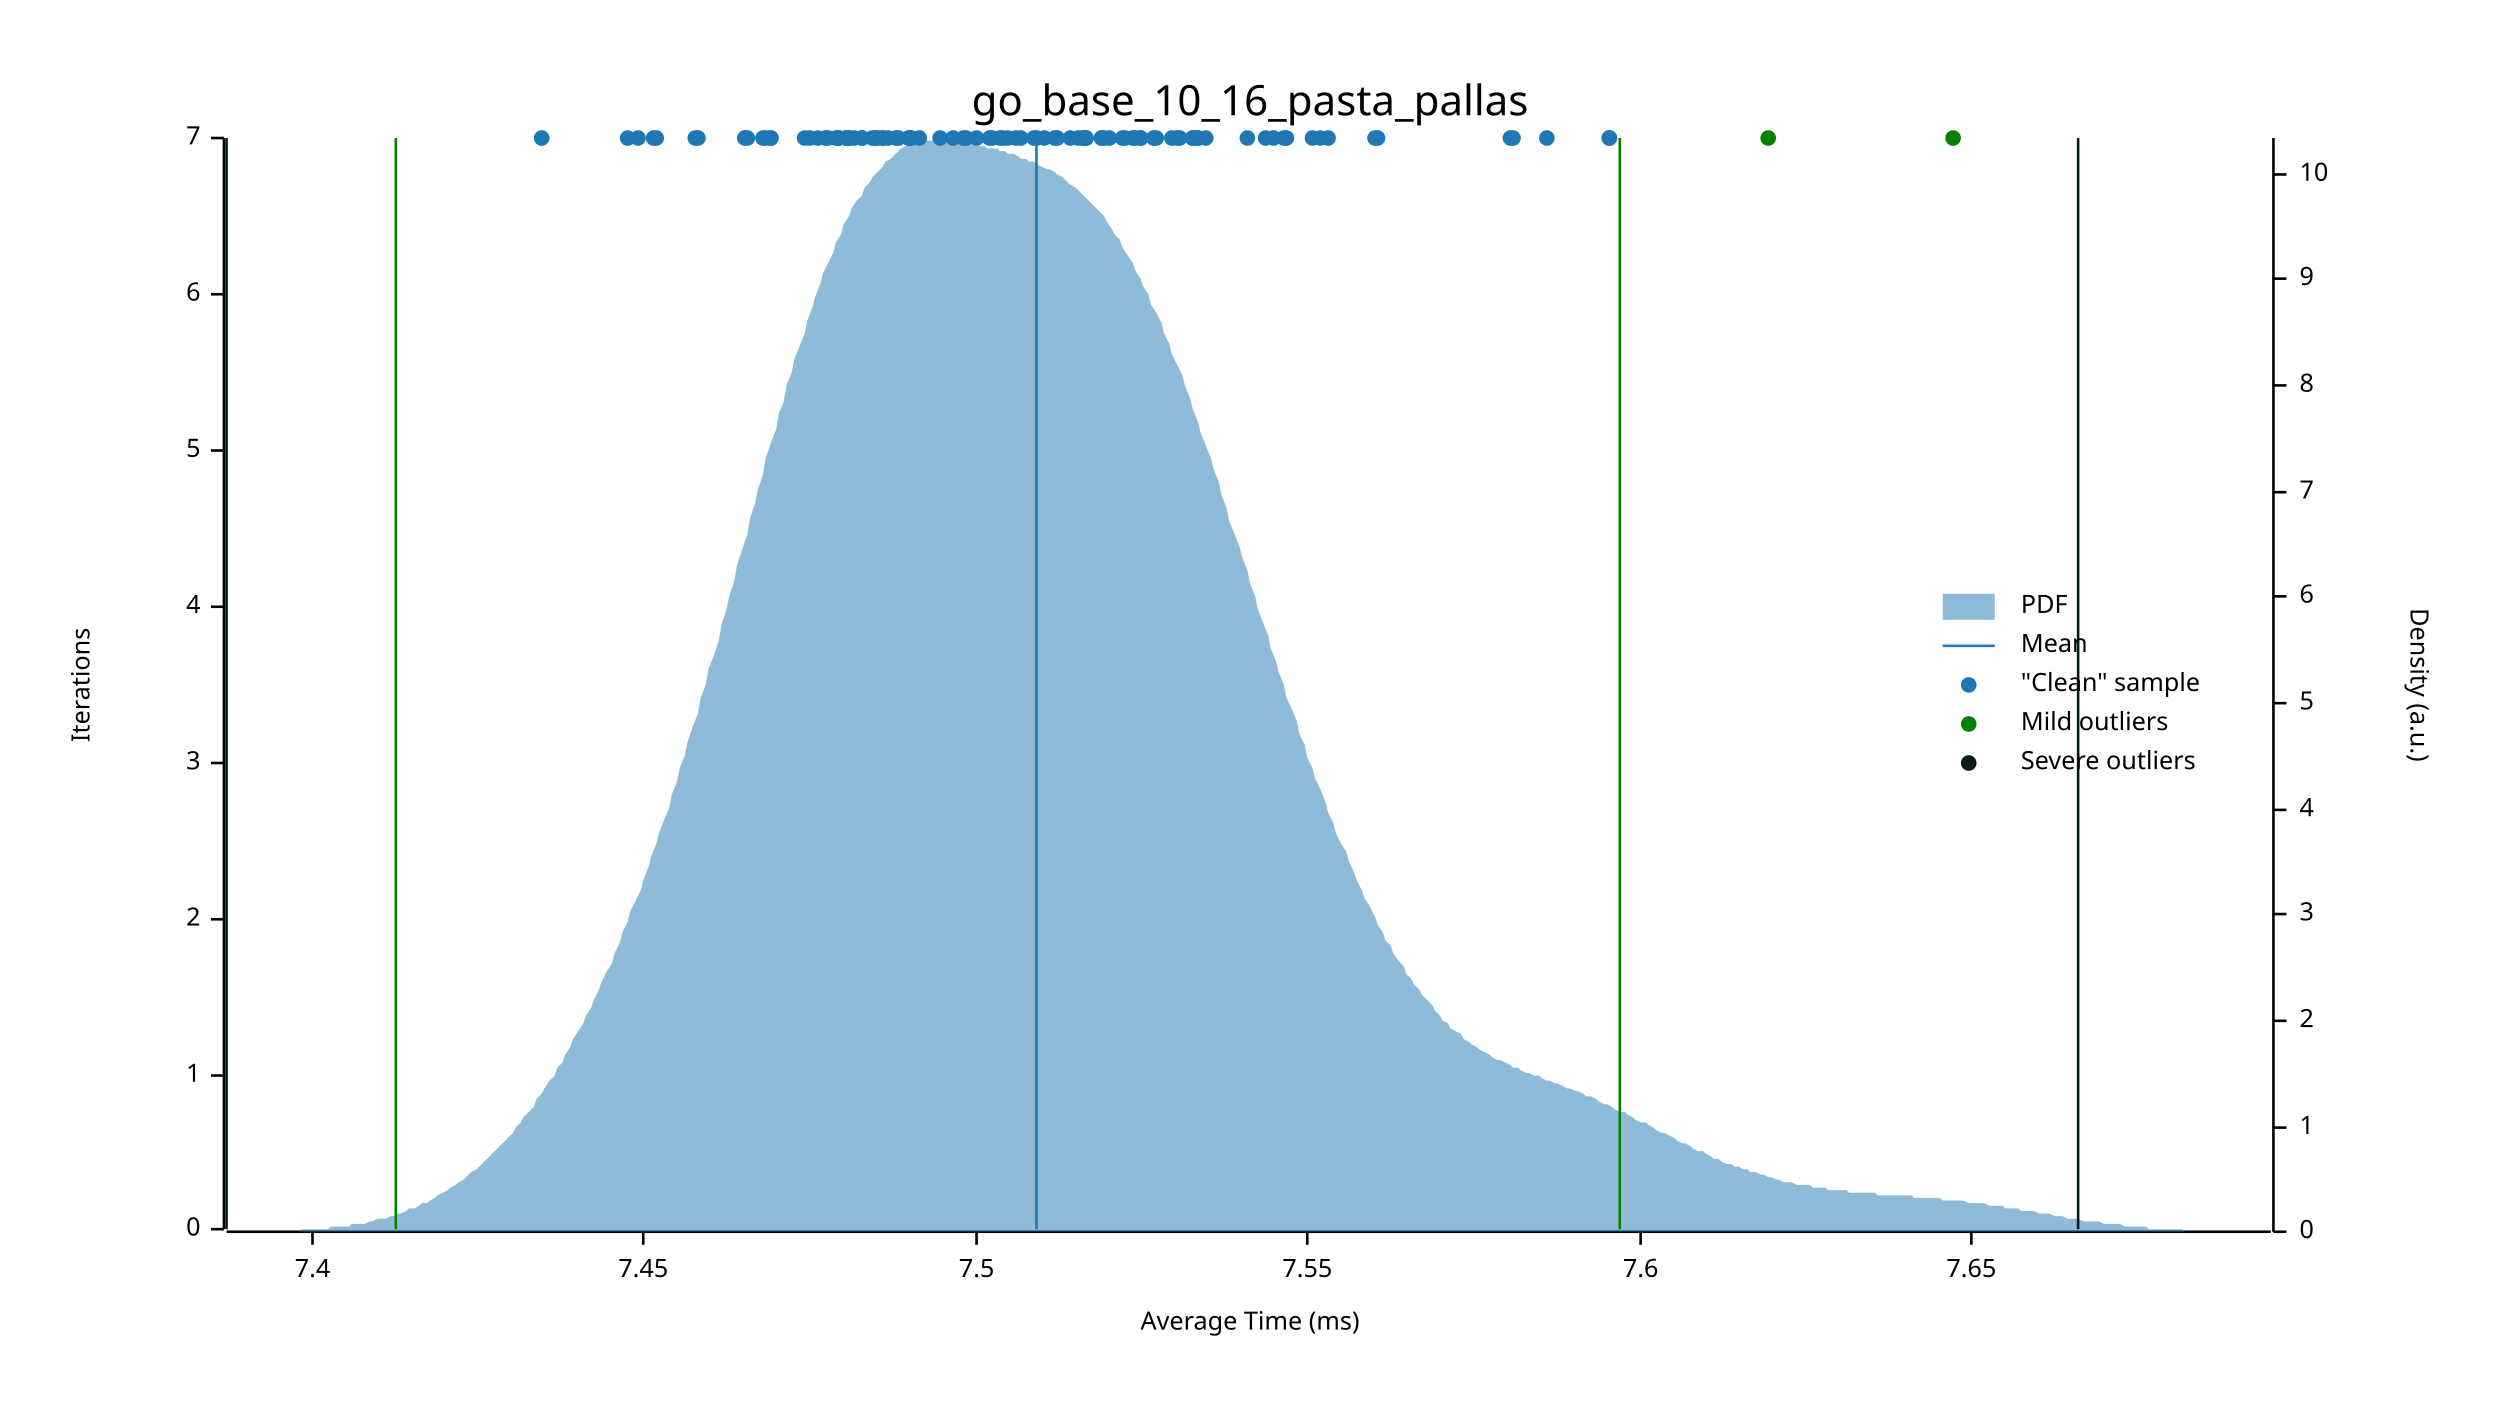
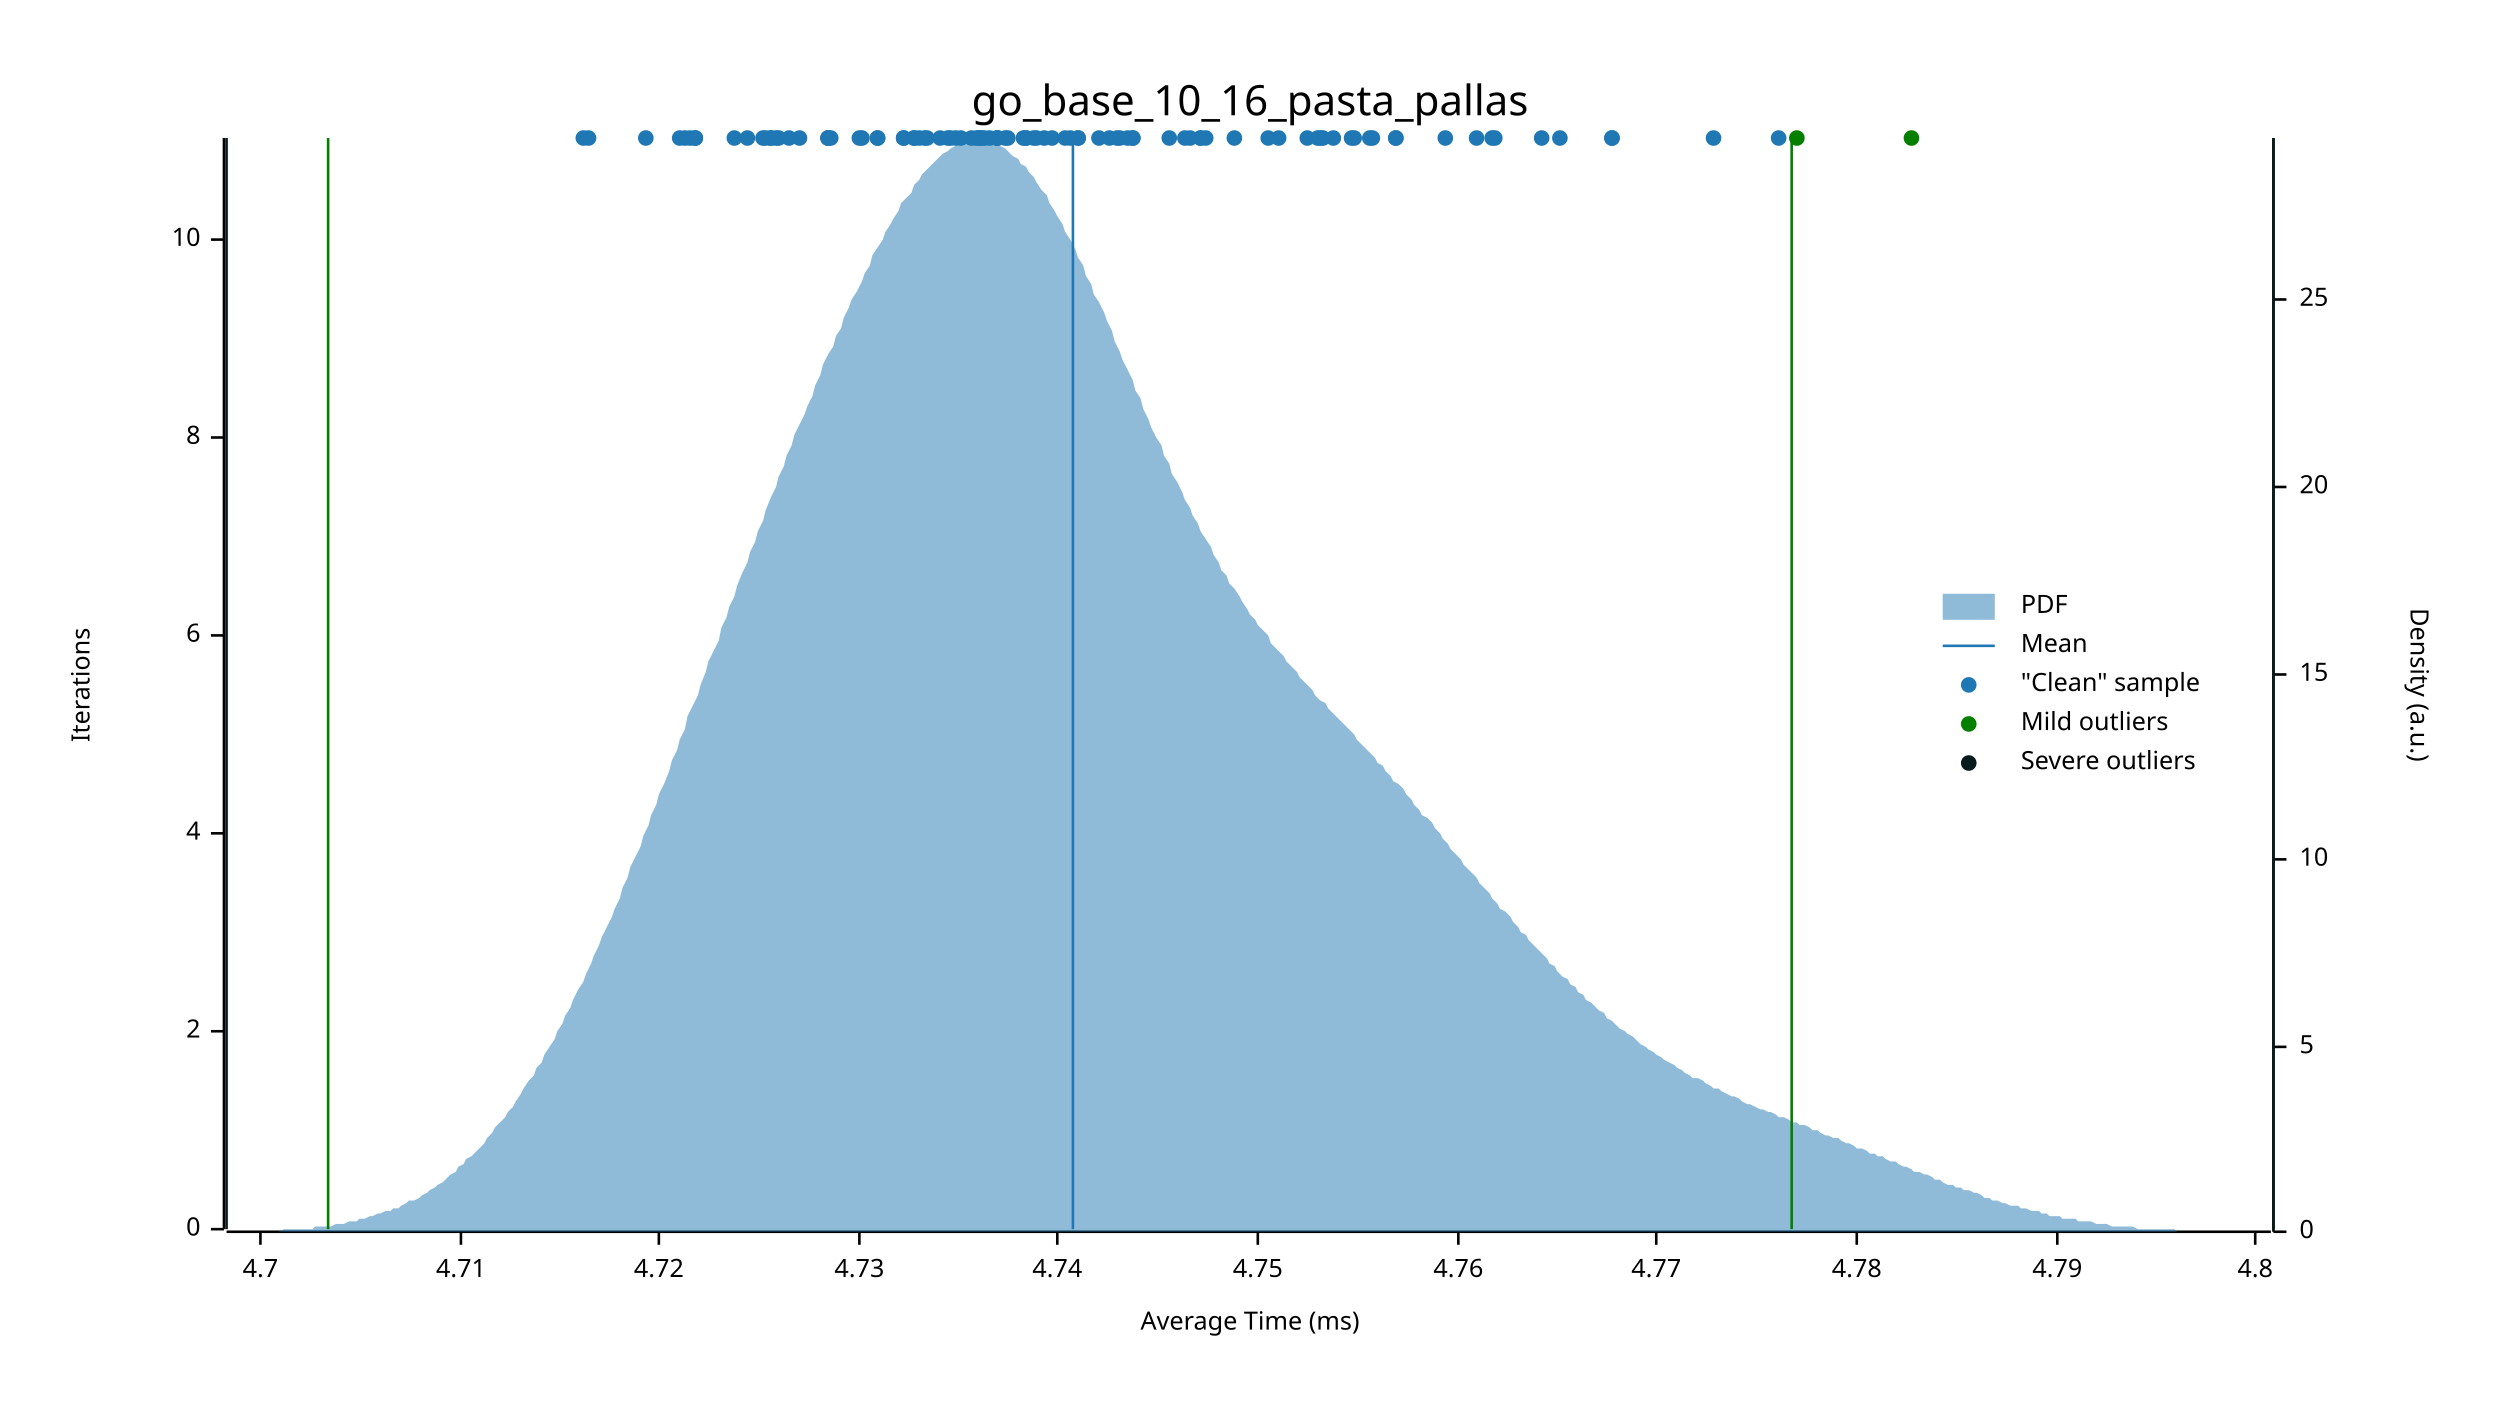
<svg xmlns="http://www.w3.org/2000/svg" width="960" height="540" viewBox="0 0 960 540">
  <text x="480" y="32" dy="0.76em" text-anchor="middle" font-family="sans-serif" font-size="16.129" opacity="1" fill="#000000">
go_base_10_16_pasta_pallas
</text>
  <text x="27" y="263" dy="0.76em" text-anchor="middle" font-family="sans-serif" font-size="9.677" opacity="1" fill="#000000" transform="rotate(270, 27, 263)">
Iterations
</text>
  <text x="480" y="513" dy="-0.5ex" text-anchor="middle" font-family="sans-serif" font-size="9.677" opacity="1" fill="#000000">
Average Time (ms)
</text>
  <polyline fill="none" opacity="1" stroke="#000000" stroke-width="1" points="86,53 86,472 " />
  <text x="77" y="472" dy="0.5ex" text-anchor="end" font-family="sans-serif" font-size="9.677" opacity="1" fill="#000000">
0
</text>
  <polyline fill="none" opacity="1" stroke="#000000" stroke-width="1" points="81,472 86,472 " />
-   <text x="77" y="413" dy="0.5ex" text-anchor="end" font-family="sans-serif" font-size="9.677" opacity="1" fill="#000000">
- 1
- </text>
-   <polyline fill="none" opacity="1" stroke="#000000" stroke-width="1" points="81,413 86,413 " />
-   <text x="77" y="353" dy="0.5ex" text-anchor="end" font-family="sans-serif" font-size="9.677" opacity="1" fill="#000000">
+   <text x="77" y="396" dy="0.5ex" text-anchor="end" font-family="sans-serif" font-size="9.677" opacity="1" fill="#000000">
2
</text>
-   <polyline fill="none" opacity="1" stroke="#000000" stroke-width="1" points="81,353 86,353 " />
-   <text x="77" y="293" dy="0.5ex" text-anchor="end" font-family="sans-serif" font-size="9.677" opacity="1" fill="#000000">
- 3
- </text>
-   <polyline fill="none" opacity="1" stroke="#000000" stroke-width="1" points="81,293 86,293 " />
-   <text x="77" y="233" dy="0.5ex" text-anchor="end" font-family="sans-serif" font-size="9.677" opacity="1" fill="#000000">
+   <polyline fill="none" opacity="1" stroke="#000000" stroke-width="1" points="81,396 86,396 " />
+   <text x="77" y="320" dy="0.5ex" text-anchor="end" font-family="sans-serif" font-size="9.677" opacity="1" fill="#000000">
4
</text>
-   <polyline fill="none" opacity="1" stroke="#000000" stroke-width="1" points="81,233 86,233 " />
-   <text x="77" y="173" dy="0.5ex" text-anchor="end" font-family="sans-serif" font-size="9.677" opacity="1" fill="#000000">
- 5
- </text>
-   <polyline fill="none" opacity="1" stroke="#000000" stroke-width="1" points="81,173 86,173 " />
-   <text x="77" y="113" dy="0.5ex" text-anchor="end" font-family="sans-serif" font-size="9.677" opacity="1" fill="#000000">
+   <polyline fill="none" opacity="1" stroke="#000000" stroke-width="1" points="81,320 86,320 " />
+   <text x="77" y="244" dy="0.5ex" text-anchor="end" font-family="sans-serif" font-size="9.677" opacity="1" fill="#000000">
6
</text>
-   <polyline fill="none" opacity="1" stroke="#000000" stroke-width="1" points="81,113 86,113 " />
-   <text x="77" y="53" dy="0.5ex" text-anchor="end" font-family="sans-serif" font-size="9.677" opacity="1" fill="#000000">
- 7
- </text>
-   <polyline fill="none" opacity="1" stroke="#000000" stroke-width="1" points="81,53 86,53 " />
+   <polyline fill="none" opacity="1" stroke="#000000" stroke-width="1" points="81,244 86,244 " />
+   <text x="77" y="168" dy="0.5ex" text-anchor="end" font-family="sans-serif" font-size="9.677" opacity="1" fill="#000000">
+ 8
+ </text>
+   <polyline fill="none" opacity="1" stroke="#000000" stroke-width="1" points="81,168 86,168 " />
+   <text x="77" y="92" dy="0.5ex" text-anchor="end" font-family="sans-serif" font-size="9.677" opacity="1" fill="#000000">
+ 10
+ </text>
+   <polyline fill="none" opacity="1" stroke="#000000" stroke-width="1" points="81,92 86,92 " />
  <polyline fill="none" opacity="1" stroke="#000000" stroke-width="1" points="87,473 872,473 " />
-   <text x="120" y="483" dy="0.76em" text-anchor="middle" font-family="sans-serif" font-size="9.677" opacity="1" fill="#000000">
- 7.4
- </text>
-   <polyline fill="none" opacity="1" stroke="#000000" stroke-width="1" points="120,473 120,478 " />
-   <text x="247" y="483" dy="0.76em" text-anchor="middle" font-family="sans-serif" font-size="9.677" opacity="1" fill="#000000">
- 7.45
- </text>
-   <polyline fill="none" opacity="1" stroke="#000000" stroke-width="1" points="247,473 247,478 " />
-   <text x="375" y="483" dy="0.76em" text-anchor="middle" font-family="sans-serif" font-size="9.677" opacity="1" fill="#000000">
- 7.5
- </text>
-   <polyline fill="none" opacity="1" stroke="#000000" stroke-width="1" points="375,473 375,478 " />
-   <text x="502" y="483" dy="0.76em" text-anchor="middle" font-family="sans-serif" font-size="9.677" opacity="1" fill="#000000">
- 7.55
- </text>
-   <polyline fill="none" opacity="1" stroke="#000000" stroke-width="1" points="502,473 502,478 " />
-   <text x="630" y="483" dy="0.76em" text-anchor="middle" font-family="sans-serif" font-size="9.677" opacity="1" fill="#000000">
- 7.6
- </text>
-   <polyline fill="none" opacity="1" stroke="#000000" stroke-width="1" points="630,473 630,478 " />
-   <text x="757" y="483" dy="0.76em" text-anchor="middle" font-family="sans-serif" font-size="9.677" opacity="1" fill="#000000">
- 7.65
- </text>
-   <polyline fill="none" opacity="1" stroke="#000000" stroke-width="1" points="757,473 757,478 " />
+   <text x="100" y="483" dy="0.76em" text-anchor="middle" font-family="sans-serif" font-size="9.677" opacity="1" fill="#000000">
+ 4.7
+ </text>
+   <polyline fill="none" opacity="1" stroke="#000000" stroke-width="1" points="100,473 100,478 " />
+   <text x="177" y="483" dy="0.76em" text-anchor="middle" font-family="sans-serif" font-size="9.677" opacity="1" fill="#000000">
+ 4.71
+ </text>
+   <polyline fill="none" opacity="1" stroke="#000000" stroke-width="1" points="177,473 177,478 " />
+   <text x="253" y="483" dy="0.76em" text-anchor="middle" font-family="sans-serif" font-size="9.677" opacity="1" fill="#000000">
+ 4.72
+ </text>
+   <polyline fill="none" opacity="1" stroke="#000000" stroke-width="1" points="253,473 253,478 " />
+   <text x="330" y="483" dy="0.76em" text-anchor="middle" font-family="sans-serif" font-size="9.677" opacity="1" fill="#000000">
+ 4.73
+ </text>
+   <polyline fill="none" opacity="1" stroke="#000000" stroke-width="1" points="330,473 330,478 " />
+   <text x="406" y="483" dy="0.76em" text-anchor="middle" font-family="sans-serif" font-size="9.677" opacity="1" fill="#000000">
+ 4.74
+ </text>
+   <polyline fill="none" opacity="1" stroke="#000000" stroke-width="1" points="406,473 406,478 " />
+   <text x="483" y="483" dy="0.76em" text-anchor="middle" font-family="sans-serif" font-size="9.677" opacity="1" fill="#000000">
+ 4.75
+ </text>
+   <polyline fill="none" opacity="1" stroke="#000000" stroke-width="1" points="483,473 483,478 " />
+   <text x="560" y="483" dy="0.76em" text-anchor="middle" font-family="sans-serif" font-size="9.677" opacity="1" fill="#000000">
+ 4.76
+ </text>
+   <polyline fill="none" opacity="1" stroke="#000000" stroke-width="1" points="560,473 560,478 " />
+   <text x="636" y="483" dy="0.76em" text-anchor="middle" font-family="sans-serif" font-size="9.677" opacity="1" fill="#000000">
+ 4.77
+ </text>
+   <polyline fill="none" opacity="1" stroke="#000000" stroke-width="1" points="636,473 636,478 " />
+   <text x="713" y="483" dy="0.76em" text-anchor="middle" font-family="sans-serif" font-size="9.677" opacity="1" fill="#000000">
+ 4.78
+ </text>
+   <polyline fill="none" opacity="1" stroke="#000000" stroke-width="1" points="713,473 713,478 " />
+   <text x="790" y="483" dy="0.76em" text-anchor="middle" font-family="sans-serif" font-size="9.677" opacity="1" fill="#000000">
+ 4.79
+ </text>
+   <polyline fill="none" opacity="1" stroke="#000000" stroke-width="1" points="790,473 790,478 " />
+   <text x="866" y="483" dy="0.76em" text-anchor="middle" font-family="sans-serif" font-size="9.677" opacity="1" fill="#000000">
+ 4.8
+ </text>
+   <polyline fill="none" opacity="1" stroke="#000000" stroke-width="1" points="866,473 866,478 " />
  <text x="933" y="263" dy="0.76em" text-anchor="middle" font-family="sans-serif" font-size="9.677" opacity="1" fill="#000000" transform="rotate(90, 933, 263)">
Density (a.u.)
</text>
  <polyline fill="none" opacity="1" stroke="#000000" stroke-width="1" points="873,53 873,473 " />
  <text x="883" y="473" dy="0.5ex" text-anchor="start" font-family="sans-serif" font-size="9.677" opacity="1" fill="#000000">
0
</text>
  <polyline fill="none" opacity="1" stroke="#000000" stroke-width="1" points="873,473 878,473 " />
-   <text x="883" y="433" dy="0.5ex" text-anchor="start" font-family="sans-serif" font-size="9.677" opacity="1" fill="#000000">
- 1
- </text>
-   <polyline fill="none" opacity="1" stroke="#000000" stroke-width="1" points="873,433 878,433 " />
-   <text x="883" y="392" dy="0.5ex" text-anchor="start" font-family="sans-serif" font-size="9.677" opacity="1" fill="#000000">
- 2
- </text>
-   <polyline fill="none" opacity="1" stroke="#000000" stroke-width="1" points="873,392 878,392 " />
-   <text x="883" y="351" dy="0.5ex" text-anchor="start" font-family="sans-serif" font-size="9.677" opacity="1" fill="#000000">
- 3
- </text>
-   <polyline fill="none" opacity="1" stroke="#000000" stroke-width="1" points="873,351 878,351 " />
-   <text x="883" y="311" dy="0.5ex" text-anchor="start" font-family="sans-serif" font-size="9.677" opacity="1" fill="#000000">
- 4
- </text>
-   <polyline fill="none" opacity="1" stroke="#000000" stroke-width="1" points="873,311 878,311 " />
-   <text x="883" y="270" dy="0.5ex" text-anchor="start" font-family="sans-serif" font-size="9.677" opacity="1" fill="#000000">
+   <text x="883" y="402" dy="0.5ex" text-anchor="start" font-family="sans-serif" font-size="9.677" opacity="1" fill="#000000">
5
</text>
-   <polyline fill="none" opacity="1" stroke="#000000" stroke-width="1" points="873,270 878,270 " />
-   <text x="883" y="229" dy="0.5ex" text-anchor="start" font-family="sans-serif" font-size="9.677" opacity="1" fill="#000000">
- 6
- </text>
-   <polyline fill="none" opacity="1" stroke="#000000" stroke-width="1" points="873,229 878,229 " />
-   <text x="883" y="189" dy="0.5ex" text-anchor="start" font-family="sans-serif" font-size="9.677" opacity="1" fill="#000000">
- 7
- </text>
-   <polyline fill="none" opacity="1" stroke="#000000" stroke-width="1" points="873,189 878,189 " />
-   <text x="883" y="148" dy="0.5ex" text-anchor="start" font-family="sans-serif" font-size="9.677" opacity="1" fill="#000000">
- 8
- </text>
-   <polyline fill="none" opacity="1" stroke="#000000" stroke-width="1" points="873,148 878,148 " />
-   <text x="883" y="107" dy="0.5ex" text-anchor="start" font-family="sans-serif" font-size="9.677" opacity="1" fill="#000000">
- 9
- </text>
-   <polyline fill="none" opacity="1" stroke="#000000" stroke-width="1" points="873,107 878,107 " />
-   <text x="883" y="67" dy="0.5ex" text-anchor="start" font-family="sans-serif" font-size="9.677" opacity="1" fill="#000000">
+   <polyline fill="none" opacity="1" stroke="#000000" stroke-width="1" points="873,402 878,402 " />
+   <text x="883" y="330" dy="0.5ex" text-anchor="start" font-family="sans-serif" font-size="9.677" opacity="1" fill="#000000">
10
</text>
-   <polyline fill="none" opacity="1" stroke="#000000" stroke-width="1" points="873,67 878,67 " />
-   <polygon opacity="0.5" fill="#1F78B4" points="87,473 88,473 90,473 91,473 93,473 94,473 96,473 98,473 99,473 101,473 102,473 104,473 105,473 107,473 109,473 110,473 112,473 113,473 115,473 116,472 118,472 120,472 121,472 123,472 124,472 126,472 127,471 129,471 131,471 132,471 134,471 135,470 137,470 138,470 140,470 142,469 143,469 145,468 146,468 148,468 150,467 151,467 153,466 154,466 156,465 157,464 159,464 161,463 162,462 164,462 165,461 167,460 168,459 170,458 172,457 173,456 175,455 176,454 178,453 179,452 181,450 183,449 184,448 186,446 187,445 189,443 190,442 192,440 194,438 195,437 197,435 198,433 200,431 201,429 203,427 205,425 206,422 208,420 209,418 211,415 213,413 214,410 216,408 217,405 219,402 220,399 222,396 224,393 225,390 227,387 228,384 230,380 231,377 233,373 235,370 236,366 238,362 239,358 241,354 242,350 244,346 246,342 247,338 249,333 250,329 252,324 253,320 255,315 257,310 258,305 260,300 261,295 263,290 264,285 266,279 268,274 269,268 271,263 272,257 274,252 276,246 277,240 279,234 280,229 282,223 283,217 285,211 287,205 288,199 290,193 291,188 293,182 294,176 296,170 298,165 299,159 301,154 302,148 304,143 305,138 307,133 309,128 310,123 312,118 313,114 315,109 316,105 318,101 320,97 321,93 323,90 324,86 326,83 327,80 329,77 331,75 332,72 334,70 335,68 337,66 339,64 340,62 342,61 343,60 345,58 346,57 348,56 350,56 351,55 353,55 354,54 356,54 357,54 359,54 361,53 362,54 364,54 365,54 367,54 368,54 370,54 372,55 373,55 375,55 376,56 378,56 379,57 381,57 383,57 384,58 386,58 387,59 389,59 391,60 392,61 394,61 395,62 397,62 398,63 400,64 402,65 403,65 405,66 406,67 408,68 409,69 411,71 413,72 414,73 416,75 417,76 419,78 420,79 422,81 424,83 425,85 427,88 428,90 430,92 431,95 433,98 435,101 436,104 438,107 439,110 441,113 442,117 444,120 446,124 447,128 449,132 450,136 452,140 454,144 455,148 457,153 458,157 460,162 461,166 463,171 465,176 466,180 468,185 469,190 471,195 472,200 474,205 476,210 477,214 479,219 480,224 482,229 483,234 485,239 487,244 488,249 490,254 491,258 493,263 494,268 496,272 498,277 499,282 501,286 502,291 504,295 505,299 507,303 509,308 510,312 512,316 513,320 515,324 517,327 518,331 520,335 521,338 523,342 524,345 526,348 528,352 529,355 531,358 532,361 534,363 535,366 537,369 539,371 540,374 542,376 543,378 545,380 546,382 548,384 550,386 551,388 553,390 554,392 556,393 557,395 559,396 561,397 562,399 564,400 565,401 567,402 568,403 570,404 572,405 573,406 575,407 576,407 578,408 580,409 581,410 583,410 584,411 586,412 587,412 589,413 591,413 592,414 594,415 595,415 597,416 598,416 600,417 602,418 603,418 605,419 606,419 608,420 609,421 611,421 613,422 614,423 616,424 617,424 619,425 620,426 622,427 624,427 625,428 627,429 628,430 630,431 632,431 633,432 635,433 636,434 638,435 639,435 641,436 643,437 644,438 646,439 647,439 649,440 650,441 652,442 654,442 655,443 657,444 658,445 660,445 661,446 663,447 665,447 666,448 668,448 669,449 671,449 672,450 674,450 676,451 677,451 679,452 680,452 682,453 683,453 685,454 687,454 688,454 690,455 691,455 693,455 695,455 696,456 698,456 699,456 701,456 702,457 704,457 706,457 707,457 709,457 710,458 712,458 713,458 715,458 717,458 718,458 720,458 721,459 723,459 724,459 726,459 728,459 729,459 731,459 732,459 734,459 735,460 737,460 739,460 740,460 742,460 743,460 745,460 746,461 748,461 750,461 751,461 753,461 754,461 756,462 758,462 759,462 761,462 762,462 764,463 765,463 767,463 769,463 770,464 772,464 773,464 775,464 776,465 778,465 780,465 781,465 783,466 784,466 786,466 787,466 789,467 791,467 792,467 794,468 795,468 797,468 798,468 800,469 802,469 803,469 805,469 806,469 808,470 809,470 811,470 813,470 814,470 816,471 817,471 819,471 821,471 822,471 824,471 825,472 827,472 828,472 830,472 832,472 833,472 835,472 836,472 838,472 839,473 841,473 843,473 844,473 846,473 847,473 849,473 850,473 852,473 854,473 855,473 857,473 858,473 860,473 861,473 863,473 865,473 866,473 868,473 869,473 871,473 873,473 873,473 87,473 " />
-   <polyline fill="none" opacity="1" stroke="#1F78B4" stroke-width="1" points="398,472 398,53 " />
-   <polyline fill="none" opacity="1" stroke="#057F00" stroke-width="1" points="152,472 152,53 " />
-   <polyline fill="none" opacity="1" stroke="#057F00" stroke-width="1" points="622,472 622,53 " />
+   <polyline fill="none" opacity="1" stroke="#000000" stroke-width="1" points="873,330 878,330 " />
+   <text x="883" y="259" dy="0.5ex" text-anchor="start" font-family="sans-serif" font-size="9.677" opacity="1" fill="#000000">
+ 15
+ </text>
+   <polyline fill="none" opacity="1" stroke="#000000" stroke-width="1" points="873,259 878,259 " />
+   <text x="883" y="187" dy="0.5ex" text-anchor="start" font-family="sans-serif" font-size="9.677" opacity="1" fill="#000000">
+ 20
+ </text>
+   <polyline fill="none" opacity="1" stroke="#000000" stroke-width="1" points="873,187 878,187 " />
+   <text x="883" y="115" dy="0.5ex" text-anchor="start" font-family="sans-serif" font-size="9.677" opacity="1" fill="#000000">
+ 25
+ </text>
+   <polyline fill="none" opacity="1" stroke="#000000" stroke-width="1" points="873,115 878,115 " />
+   <polygon opacity="0.5" fill="#1F78B4" points="87,473 88,473 90,473 91,473 93,473 94,473 96,473 98,473 99,473 101,473 102,473 104,473 105,473 107,473 109,472 110,472 112,472 113,472 115,472 116,472 118,472 120,472 121,471 123,471 124,471 126,471 127,471 129,470 131,470 132,470 134,469 135,469 137,469 138,468 140,468 142,467 143,467 145,466 146,466 148,465 150,465 151,464 153,464 154,463 156,462 157,461 159,461 161,460 162,459 164,458 165,457 167,456 168,455 170,454 172,452 173,451 175,450 176,448 178,447 179,445 181,444 183,442 184,441 186,439 187,437 189,435 190,433 192,431 194,429 195,427 197,425 198,423 200,420 201,418 203,415 205,413 206,410 208,408 209,405 211,402 213,399 214,396 216,393 217,390 219,387 220,384 222,380 224,377 225,374 227,370 228,367 230,363 231,360 233,356 235,352 236,349 238,345 239,341 241,337 242,333 244,329 246,325 247,321 249,317 250,313 252,309 253,305 255,301 257,296 258,292 260,288 261,284 263,280 264,275 266,271 268,267 269,263 271,258 272,254 274,250 276,246 277,241 279,237 280,233 282,229 283,225 285,220 287,216 288,212 290,208 291,204 293,200 294,196 296,191 298,187 299,183 301,179 302,175 304,171 305,167 307,163 309,159 310,156 312,152 313,148 315,144 316,140 318,136 320,133 321,129 323,126 324,122 326,118 327,115 329,112 331,108 332,105 334,102 335,98 337,95 339,92 340,89 342,86 343,84 345,81 346,78 348,76 350,74 351,71 353,69 354,67 356,65 357,64 359,62 361,60 362,59 364,58 365,57 367,56 368,55 370,54 372,54 373,54 375,53 376,54 378,54 379,54 381,55 383,55 384,56 386,57 387,58 389,60 391,61 392,63 394,64 395,66 397,68 398,70 400,73 402,75 403,78 405,81 406,83 408,86 409,89 411,92 413,96 414,99 416,102 417,106 419,109 420,113 422,116 424,120 425,123 427,127 428,131 430,135 431,138 433,142 435,146 436,150 438,153 439,157 441,161 442,164 444,168 446,171 447,175 449,178 450,182 452,185 454,189 455,192 457,195 458,198 460,201 461,204 463,207 465,210 466,213 468,216 469,219 471,221 472,224 474,226 476,229 477,231 479,234 480,236 482,238 483,240 485,242 487,244 488,247 490,249 491,250 493,252 494,254 496,256 498,258 499,260 501,262 502,263 504,265 505,267 507,269 509,270 510,272 512,274 513,275 515,277 517,279 518,280 520,282 521,284 523,286 524,287 526,289 528,291 529,293 531,294 532,296 534,298 535,300 537,301 539,303 540,305 542,307 543,309 545,311 546,313 548,314 550,316 551,318 553,320 554,322 556,324 557,326 559,328 561,330 562,332 564,334 565,335 567,337 568,339 570,341 572,343 573,345 575,347 576,349 578,350 580,352 581,354 583,356 584,358 586,359 587,361 589,363 591,365 592,366 594,368 595,370 597,371 598,373 600,375 602,376 603,378 605,379 606,381 608,382 609,384 611,385 613,387 614,388 616,389 617,391 619,392 620,393 622,395 624,396 625,397 627,398 628,399 630,401 632,402 633,403 635,404 636,405 638,406 639,407 641,408 643,409 644,410 646,411 647,412 649,413 650,414 652,414 654,415 655,416 657,417 658,418 660,418 661,419 663,420 665,421 666,421 668,422 669,423 671,424 672,424 674,425 676,426 677,426 679,427 680,427 682,428 683,429 685,429 687,430 688,431 690,431 691,432 693,432 695,433 696,434 698,434 699,435 701,436 702,436 704,437 706,437 707,438 709,439 710,439 712,440 713,441 715,441 717,442 718,443 720,443 721,444 723,444 724,445 726,446 728,446 729,447 731,448 732,448 734,449 735,450 737,450 739,451 740,451 742,452 743,453 745,453 746,454 748,455 750,455 751,456 753,456 754,457 756,457 758,458 759,458 761,459 762,460 764,460 765,461 767,461 769,462 770,462 772,463 773,463 775,463 776,464 778,464 780,465 781,465 783,465 784,466 786,466 787,467 789,467 791,467 792,468 794,468 795,468 797,468 798,469 800,469 802,469 803,469 805,470 806,470 808,470 809,470 811,471 813,471 814,471 816,471 817,471 819,471 821,472 822,472 824,472 825,472 827,472 828,472 830,472 832,472 833,472 835,472 836,473 838,473 839,473 841,473 843,473 844,473 846,473 847,473 849,473 850,473 852,473 854,473 855,473 857,473 858,473 860,473 861,473 863,473 865,473 866,473 868,473 869,473 871,473 873,473 873,473 87,473 " />
+   <polyline fill="none" opacity="1" stroke="#1F78B4" stroke-width="1" points="412,472 412,53 " />
+   <polyline fill="none" opacity="1" stroke="#057F00" stroke-width="1" points="126,472 126,53 " />
+   <polyline fill="none" opacity="1" stroke="#057F00" stroke-width="1" points="688,472 688,53 " />
  <polyline fill="none" opacity="1" stroke="#071A1C" stroke-width="1" points="87,472 87,53 " />
-   <polyline fill="none" opacity="1" stroke="#071A1C" stroke-width="1" points="798,472 798,53 " />
+   <polyline fill="none" opacity="1" stroke="#071A1C" stroke-width="1" points="873,472 873,53 " />
+   <circle cx="226" cy="53" r="3" opacity="1" fill="#1F78B4" stroke="none" stroke-width="1" />
+   <circle cx="592" cy="53" r="3" opacity="1" fill="#1F78B4" stroke="none" stroke-width="1" />
+   <circle cx="355" cy="53" r="3" opacity="1" fill="#1F78B4" stroke="none" stroke-width="1" />
+   <circle cx="401" cy="53" r="3" opacity="1" fill="#1F78B4" stroke="none" stroke-width="1" />
+   <circle cx="435" cy="53" r="3" opacity="1" fill="#1F78B4" stroke="none" stroke-width="1" />
+   <circle cx="567" cy="53" r="3" opacity="1" fill="#1F78B4" stroke="none" stroke-width="1" />
+   <circle cx="422" cy="53" r="3" opacity="1" fill="#1F78B4" stroke="none" stroke-width="1" />
+   <circle cx="387" cy="53" r="3" opacity="1" fill="#1F78B4" stroke="none" stroke-width="1" />
+   <circle cx="404" cy="53" r="3" opacity="1" fill="#1F78B4" stroke="none" stroke-width="1" />
+   <circle cx="461" cy="53" r="3" opacity="1" fill="#1F78B4" stroke="none" stroke-width="1" />
+   <circle cx="574" cy="53" r="3" opacity="1" fill="#1F78B4" stroke="none" stroke-width="1" />
+   <circle cx="519" cy="53" r="3" opacity="1" fill="#1F78B4" stroke="none" stroke-width="1" />
+   <circle cx="455" cy="53" r="3" opacity="1" fill="#1F78B4" stroke="none" stroke-width="1" />
+   <circle cx="376" cy="53" r="3" opacity="1" fill="#1F78B4" stroke="none" stroke-width="1" />
+   <circle cx="487" cy="53" r="3" opacity="1" fill="#1F78B4" stroke="none" stroke-width="1" />
+   <circle cx="536" cy="53" r="3" opacity="1" fill="#1F78B4" stroke="none" stroke-width="1" />
+   <circle cx="347" cy="53" r="3" opacity="1" fill="#1F78B4" stroke="none" stroke-width="1" />
+   <circle cx="261" cy="53" r="3" opacity="1" fill="#1F78B4" stroke="none" stroke-width="1" />
+   <circle cx="507" cy="53" r="3" opacity="1" fill="#1F78B4" stroke="none" stroke-width="1" />
+   <circle cx="361" cy="53" r="3" opacity="1" fill="#1F78B4" stroke="none" stroke-width="1" />
+   <circle cx="433" cy="53" r="3" opacity="1" fill="#1F78B4" stroke="none" stroke-width="1" />
+   <circle cx="318" cy="53" r="3" opacity="1" fill="#1F78B4" stroke="none" stroke-width="1" />
+   <circle cx="263" cy="53" r="3" opacity="1" fill="#1F78B4" stroke="none" stroke-width="1" />
+   <circle cx="599" cy="53" r="3" opacity="1" fill="#1F78B4" stroke="none" stroke-width="1" />
+   <circle cx="364" cy="53" r="3" opacity="1" fill="#1F78B4" stroke="none" stroke-width="1" />
+   <circle cx="555" cy="53" r="3" opacity="1" fill="#1F78B4" stroke="none" stroke-width="1" />
+   <circle cx="298" cy="53" r="3" opacity="1" fill="#1F78B4" stroke="none" stroke-width="1" />
+   <circle cx="287" cy="53" r="3" opacity="1" fill="#1F78B4" stroke="none" stroke-width="1" />
+   <circle cx="430" cy="53" r="3" opacity="1" fill="#1F78B4" stroke="none" stroke-width="1" />
+   <circle cx="463" cy="53" r="3" opacity="1" fill="#1F78B4" stroke="none" stroke-width="1" />
+   <circle cx="337" cy="53" r="3" opacity="1" fill="#1F78B4" stroke="none" stroke-width="1" />
+   <circle cx="386" cy="53" r="3" opacity="1" fill="#1F78B4" stroke="none" stroke-width="1" />
+   <circle cx="435" cy="53" r="3" opacity="1" fill="#1F78B4" stroke="none" stroke-width="1" />
+   <circle cx="351" cy="53" r="3" opacity="1" fill="#1F78B4" stroke="none" stroke-width="1" />
+   <circle cx="508" cy="53" r="3" opacity="1" fill="#1F78B4" stroke="none" stroke-width="1" />
+   <circle cx="296" cy="53" r="3" opacity="1" fill="#1F78B4" stroke="none" stroke-width="1" />
+   <circle cx="506" cy="53" r="3" opacity="1" fill="#1F78B4" stroke="none" stroke-width="1" />
+   <circle cx="411" cy="53" r="3" opacity="1" fill="#1F78B4" stroke="none" stroke-width="1" />
+   <circle cx="265" cy="53" r="3" opacity="1" fill="#1F78B4" stroke="none" stroke-width="1" />
+   <circle cx="393" cy="53" r="3" opacity="1" fill="#1F78B4" stroke="none" stroke-width="1" />
+   <circle cx="414" cy="53" r="3" opacity="1" fill="#1F78B4" stroke="none" stroke-width="1" />
+   <circle cx="347" cy="53" r="3" opacity="1" fill="#1F78B4" stroke="none" stroke-width="1" />
+   <circle cx="377" cy="53" r="3" opacity="1" fill="#1F78B4" stroke="none" stroke-width="1" />
+   <circle cx="461" cy="53" r="3" opacity="1" fill="#1F78B4" stroke="none" stroke-width="1" />
+   <circle cx="397" cy="53" r="3" opacity="1" fill="#1F78B4" stroke="none" stroke-width="1" />
+   <circle cx="394" cy="53" r="3" opacity="1" fill="#1F78B4" stroke="none" stroke-width="1" />
+   <circle cx="414" cy="53" r="3" opacity="1" fill="#1F78B4" stroke="none" stroke-width="1" />
+   <circle cx="224" cy="53" r="3" opacity="1" fill="#1F78B4" stroke="none" stroke-width="1" />
+   <circle cx="573" cy="53" r="3" opacity="1" fill="#1F78B4" stroke="none" stroke-width="1" />
+   <circle cx="383" cy="53" r="3" opacity="1" fill="#1F78B4" stroke="none" stroke-width="1" />
+   <circle cx="429" cy="53" r="3" opacity="1" fill="#1F78B4" stroke="none" stroke-width="1" />
+   <circle cx="619" cy="53" r="3" opacity="1" fill="#1F78B4" stroke="none" stroke-width="1" />
+   <circle cx="367" cy="53" r="3" opacity="1" fill="#1F78B4" stroke="none" stroke-width="1" />
+   <circle cx="658" cy="53" r="3" opacity="1" fill="#1F78B4" stroke="none" stroke-width="1" />
+   <circle cx="248" cy="53" r="3" opacity="1" fill="#1F78B4" stroke="none" stroke-width="1" />
+   <circle cx="520" cy="53" r="3" opacity="1" fill="#1F78B4" stroke="none" stroke-width="1" />
+   <circle cx="383" cy="53" r="3" opacity="1" fill="#1F78B4" stroke="none" stroke-width="1" />
+   <circle cx="380" cy="53" r="3" opacity="1" fill="#1F78B4" stroke="none" stroke-width="1" />
+   <circle cx="491" cy="53" r="3" opacity="1" fill="#1F78B4" stroke="none" stroke-width="1" />
+   <circle cx="375" cy="53" r="3" opacity="1" fill="#1F78B4" stroke="none" stroke-width="1" />
+   <circle cx="307" cy="53" r="3" opacity="1" fill="#1F78B4" stroke="none" stroke-width="1" />
  <circle cx="294" cy="53" r="3" opacity="1" fill="#1F78B4" stroke="none" stroke-width="1" />
-   <circle cx="423" cy="53" r="3" opacity="1" fill="#1F78B4" stroke="none" stroke-width="1" />
-   <circle cx="311" cy="53" r="3" opacity="1" fill="#1F78B4" stroke="none" stroke-width="1" />
-   <circle cx="208" cy="53" r="3" opacity="1" fill="#1F78B4" stroke="none" stroke-width="1" />
-   <circle cx="392" cy="53" r="3" opacity="1" fill="#1F78B4" stroke="none" stroke-width="1" />
+   <circle cx="267" cy="53" r="3" opacity="1" fill="#1F78B4" stroke="none" stroke-width="1" />
+   <circle cx="398" cy="53" r="3" opacity="1" fill="#1F78B4" stroke="none" stroke-width="1" />
+   <circle cx="394" cy="53" r="3" opacity="1" fill="#1F78B4" stroke="none" stroke-width="1" />
+   <circle cx="337" cy="53" r="3" opacity="1" fill="#1F78B4" stroke="none" stroke-width="1" />
+   <circle cx="267" cy="53" r="3" opacity="1" fill="#1F78B4" stroke="none" stroke-width="1" />
+   <circle cx="293" cy="53" r="3" opacity="1" fill="#1F78B4" stroke="none" stroke-width="1" />
+   <circle cx="318" cy="53" r="3" opacity="1" fill="#1F78B4" stroke="none" stroke-width="1" />
+   <circle cx="330" cy="53" r="3" opacity="1" fill="#1F78B4" stroke="none" stroke-width="1" />
+   <circle cx="426" cy="53" r="3" opacity="1" fill="#1F78B4" stroke="none" stroke-width="1" />
+   <circle cx="526" cy="53" r="3" opacity="1" fill="#1F78B4" stroke="none" stroke-width="1" />
+   <circle cx="502" cy="53" r="3" opacity="1" fill="#1F78B4" stroke="none" stroke-width="1" />
  <circle cx="296" cy="53" r="3" opacity="1" fill="#1F78B4" stroke="none" stroke-width="1" />
-   <circle cx="328" cy="53" r="3" opacity="1" fill="#1F78B4" stroke="none" stroke-width="1" />
-   <circle cx="414" cy="53" r="3" opacity="1" fill="#1F78B4" stroke="none" stroke-width="1" />
-   <circle cx="390" cy="53" r="3" opacity="1" fill="#1F78B4" stroke="none" stroke-width="1" />
-   <circle cx="317" cy="53" r="3" opacity="1" fill="#1F78B4" stroke="none" stroke-width="1" />
-   <circle cx="341" cy="53" r="3" opacity="1" fill="#1F78B4" stroke="none" stroke-width="1" />
-   <circle cx="339" cy="53" r="3" opacity="1" fill="#1F78B4" stroke="none" stroke-width="1" />
-   <circle cx="384" cy="53" r="3" opacity="1" fill="#1F78B4" stroke="none" stroke-width="1" />
-   <circle cx="450" cy="53" r="3" opacity="1" fill="#1F78B4" stroke="none" stroke-width="1" />
-   <circle cx="460" cy="53" r="3" opacity="1" fill="#1F78B4" stroke="none" stroke-width="1" />
-   <circle cx="426" cy="53" r="3" opacity="1" fill="#1F78B4" stroke="none" stroke-width="1" />
-   <circle cx="326" cy="53" r="3" opacity="1" fill="#1F78B4" stroke="none" stroke-width="1" />
+   <circle cx="383" cy="53" r="3" opacity="1" fill="#1F78B4" stroke="none" stroke-width="1" />
+   <circle cx="318" cy="53" r="3" opacity="1" fill="#1F78B4" stroke="none" stroke-width="1" />
+   <circle cx="319" cy="53" r="3" opacity="1" fill="#1F78B4" stroke="none" stroke-width="1" />
+   <circle cx="299" cy="53" r="3" opacity="1" fill="#1F78B4" stroke="none" stroke-width="1" />
+   <circle cx="369" cy="53" r="3" opacity="1" fill="#1F78B4" stroke="none" stroke-width="1" />
+   <circle cx="378" cy="53" r="3" opacity="1" fill="#1F78B4" stroke="none" stroke-width="1" />
+   <circle cx="376" cy="53" r="3" opacity="1" fill="#1F78B4" stroke="none" stroke-width="1" />
+   <circle cx="365" cy="53" r="3" opacity="1" fill="#1F78B4" stroke="none" stroke-width="1" />
+   <circle cx="303" cy="53" r="3" opacity="1" fill="#1F78B4" stroke="none" stroke-width="1" />
+   <circle cx="619" cy="53" r="3" opacity="1" fill="#1F78B4" stroke="none" stroke-width="1" />
+   <circle cx="512" cy="53" r="3" opacity="1" fill="#1F78B4" stroke="none" stroke-width="1" />
+   <circle cx="536" cy="53" r="3" opacity="1" fill="#1F78B4" stroke="none" stroke-width="1" />
  <circle cx="353" cy="53" r="3" opacity="1" fill="#1F78B4" stroke="none" stroke-width="1" />
+   <circle cx="356" cy="53" r="3" opacity="1" fill="#1F78B4" stroke="none" stroke-width="1" />
+   <circle cx="409" cy="53" r="3" opacity="1" fill="#1F78B4" stroke="none" stroke-width="1" />
+   <circle cx="373" cy="53" r="3" opacity="1" fill="#1F78B4" stroke="none" stroke-width="1" />
+   <circle cx="527" cy="53" r="3" opacity="1" fill="#1F78B4" stroke="none" stroke-width="1" />
+   <circle cx="474" cy="53" r="3" opacity="1" fill="#1F78B4" stroke="none" stroke-width="1" />
+   <circle cx="351" cy="53" r="3" opacity="1" fill="#1F78B4" stroke="none" stroke-width="1" />
  <circle cx="331" cy="53" r="3" opacity="1" fill="#1F78B4" stroke="none" stroke-width="1" />
-   <circle cx="385" cy="53" r="3" opacity="1" fill="#1F78B4" stroke="none" stroke-width="1" />
-   <circle cx="618" cy="53" r="3" opacity="1" fill="#1F78B4" stroke="none" stroke-width="1" />
-   <circle cx="322" cy="53" r="3" opacity="1" fill="#1F78B4" stroke="none" stroke-width="1" />
-   <circle cx="251" cy="53" r="3" opacity="1" fill="#1F78B4" stroke="none" stroke-width="1" />
-   <circle cx="349" cy="53" r="3" opacity="1" fill="#1F78B4" stroke="none" stroke-width="1" />
-   <circle cx="436" cy="53" r="3" opacity="1" fill="#1F78B4" stroke="none" stroke-width="1" />
-   <circle cx="618" cy="53" r="3" opacity="1" fill="#1F78B4" stroke="none" stroke-width="1" />
-   <circle cx="339" cy="53" r="3" opacity="1" fill="#1F78B4" stroke="none" stroke-width="1" />
-   <circle cx="337" cy="53" r="3" opacity="1" fill="#1F78B4" stroke="none" stroke-width="1" />
-   <circle cx="381" cy="53" r="3" opacity="1" fill="#1F78B4" stroke="none" stroke-width="1" />
-   <circle cx="580" cy="53" r="3" opacity="1" fill="#1F78B4" stroke="none" stroke-width="1" />
-   <circle cx="417" cy="53" r="3" opacity="1" fill="#1F78B4" stroke="none" stroke-width="1" />
-   <circle cx="398" cy="53" r="3" opacity="1" fill="#1F78B4" stroke="none" stroke-width="1" />
-   <circle cx="387" cy="53" r="3" opacity="1" fill="#1F78B4" stroke="none" stroke-width="1" />
-   <circle cx="458" cy="53" r="3" opacity="1" fill="#1F78B4" stroke="none" stroke-width="1" />
-   <circle cx="493" cy="53" r="3" opacity="1" fill="#1F78B4" stroke="none" stroke-width="1" />
-   <circle cx="344" cy="53" r="3" opacity="1" fill="#1F78B4" stroke="none" stroke-width="1" />
-   <circle cx="444" cy="53" r="3" opacity="1" fill="#1F78B4" stroke="none" stroke-width="1" />
-   <circle cx="309" cy="53" r="3" opacity="1" fill="#1F78B4" stroke="none" stroke-width="1" />
-   <circle cx="345" cy="53" r="3" opacity="1" fill="#1F78B4" stroke="none" stroke-width="1" />
-   <circle cx="325" cy="53" r="3" opacity="1" fill="#1F78B4" stroke="none" stroke-width="1" />
-   <circle cx="431" cy="53" r="3" opacity="1" fill="#1F78B4" stroke="none" stroke-width="1" />
-   <circle cx="366" cy="53" r="3" opacity="1" fill="#1F78B4" stroke="none" stroke-width="1" />
-   <circle cx="350" cy="53" r="3" opacity="1" fill="#1F78B4" stroke="none" stroke-width="1" />
-   <circle cx="397" cy="53" r="3" opacity="1" fill="#1F78B4" stroke="none" stroke-width="1" />
-   <circle cx="507" cy="53" r="3" opacity="1" fill="#1F78B4" stroke="none" stroke-width="1" />
-   <circle cx="286" cy="53" r="3" opacity="1" fill="#1F78B4" stroke="none" stroke-width="1" />
-   <circle cx="528" cy="53" r="3" opacity="1" fill="#1F78B4" stroke="none" stroke-width="1" />
-   <circle cx="458" cy="53" r="3" opacity="1" fill="#1F78B4" stroke="none" stroke-width="1" />
-   <circle cx="423" cy="53" r="3" opacity="1" fill="#1F78B4" stroke="none" stroke-width="1" />
-   <circle cx="268" cy="53" r="3" opacity="1" fill="#1F78B4" stroke="none" stroke-width="1" />
-   <circle cx="326" cy="53" r="3" opacity="1" fill="#1F78B4" stroke="none" stroke-width="1" />
-   <circle cx="529" cy="53" r="3" opacity="1" fill="#1F78B4" stroke="none" stroke-width="1" />
-   <circle cx="452" cy="53" r="3" opacity="1" fill="#1F78B4" stroke="none" stroke-width="1" />
-   <circle cx="318" cy="53" r="3" opacity="1" fill="#1F78B4" stroke="none" stroke-width="1" />
-   <circle cx="510" cy="53" r="3" opacity="1" fill="#1F78B4" stroke="none" stroke-width="1" />
-   <circle cx="349" cy="53" r="3" opacity="1" fill="#1F78B4" stroke="none" stroke-width="1" />
-   <circle cx="416" cy="53" r="3" opacity="1" fill="#1F78B4" stroke="none" stroke-width="1" />
-   <circle cx="252" cy="53" r="3" opacity="1" fill="#1F78B4" stroke="none" stroke-width="1" />
-   <circle cx="371" cy="53" r="3" opacity="1" fill="#1F78B4" stroke="none" stroke-width="1" />
-   <circle cx="438" cy="53" r="3" opacity="1" fill="#1F78B4" stroke="none" stroke-width="1" />
-   <circle cx="331" cy="53" r="3" opacity="1" fill="#1F78B4" stroke="none" stroke-width="1" />
-   <circle cx="321" cy="53" r="3" opacity="1" fill="#1F78B4" stroke="none" stroke-width="1" />
-   <circle cx="314" cy="53" r="3" opacity="1" fill="#1F78B4" stroke="none" stroke-width="1" />
-   <circle cx="293" cy="53" r="3" opacity="1" fill="#1F78B4" stroke="none" stroke-width="1" />
-   <circle cx="241" cy="53" r="3" opacity="1" fill="#1F78B4" stroke="none" stroke-width="1" />
-   <circle cx="494" cy="53" r="3" opacity="1" fill="#1F78B4" stroke="none" stroke-width="1" />
-   <circle cx="405" cy="53" r="3" opacity="1" fill="#1F78B4" stroke="none" stroke-width="1" />
-   <circle cx="336" cy="53" r="3" opacity="1" fill="#1F78B4" stroke="none" stroke-width="1" />
-   <circle cx="406" cy="53" r="3" opacity="1" fill="#1F78B4" stroke="none" stroke-width="1" />
-   <circle cx="438" cy="53" r="3" opacity="1" fill="#1F78B4" stroke="none" stroke-width="1" />
-   <circle cx="267" cy="53" r="3" opacity="1" fill="#1F78B4" stroke="none" stroke-width="1" />
-   <circle cx="424" cy="53" r="3" opacity="1" fill="#1F78B4" stroke="none" stroke-width="1" />
-   <circle cx="435" cy="53" r="3" opacity="1" fill="#1F78B4" stroke="none" stroke-width="1" />
-   <circle cx="370" cy="53" r="3" opacity="1" fill="#1F78B4" stroke="none" stroke-width="1" />
-   <circle cx="479" cy="53" r="3" opacity="1" fill="#1F78B4" stroke="none" stroke-width="1" />
-   <circle cx="375" cy="53" r="3" opacity="1" fill="#1F78B4" stroke="none" stroke-width="1" />
-   <circle cx="322" cy="53" r="3" opacity="1" fill="#1F78B4" stroke="none" stroke-width="1" />
-   <circle cx="417" cy="53" r="3" opacity="1" fill="#1F78B4" stroke="none" stroke-width="1" />
-   <circle cx="245" cy="53" r="3" opacity="1" fill="#1F78B4" stroke="none" stroke-width="1" />
-   <circle cx="325" cy="53" r="3" opacity="1" fill="#1F78B4" stroke="none" stroke-width="1" />
-   <circle cx="581" cy="53" r="3" opacity="1" fill="#1F78B4" stroke="none" stroke-width="1" />
-   <circle cx="361" cy="53" r="3" opacity="1" fill="#1F78B4" stroke="none" stroke-width="1" />
-   <circle cx="335" cy="53" r="3" opacity="1" fill="#1F78B4" stroke="none" stroke-width="1" />
-   <circle cx="460" cy="53" r="3" opacity="1" fill="#1F78B4" stroke="none" stroke-width="1" />
-   <circle cx="489" cy="53" r="3" opacity="1" fill="#1F78B4" stroke="none" stroke-width="1" />
-   <circle cx="411" cy="53" r="3" opacity="1" fill="#1F78B4" stroke="none" stroke-width="1" />
-   <circle cx="401" cy="53" r="3" opacity="1" fill="#1F78B4" stroke="none" stroke-width="1" />
-   <circle cx="463" cy="53" r="3" opacity="1" fill="#1F78B4" stroke="none" stroke-width="1" />
-   <circle cx="453" cy="53" r="3" opacity="1" fill="#1F78B4" stroke="none" stroke-width="1" />
-   <circle cx="296" cy="53" r="3" opacity="1" fill="#1F78B4" stroke="none" stroke-width="1" />
-   <circle cx="380" cy="53" r="3" opacity="1" fill="#1F78B4" stroke="none" stroke-width="1" />
-   <circle cx="287" cy="53" r="3" opacity="1" fill="#1F78B4" stroke="none" stroke-width="1" />
-   <circle cx="504" cy="53" r="3" opacity="1" fill="#1F78B4" stroke="none" stroke-width="1" />
-   <circle cx="486" cy="53" r="3" opacity="1" fill="#1F78B4" stroke="none" stroke-width="1" />
-   <circle cx="594" cy="53" r="3" opacity="1" fill="#1F78B4" stroke="none" stroke-width="1" />
-   <circle cx="443" cy="53" r="3" opacity="1" fill="#1F78B4" stroke="none" stroke-width="1" />
-   <circle cx="416" cy="53" r="3" opacity="1" fill="#1F78B4" stroke="none" stroke-width="1" />
-   <circle cx="432" cy="53" r="3" opacity="1" fill="#1F78B4" stroke="none" stroke-width="1" />
-   <circle cx="679" cy="53" r="3" opacity="1" fill="#057F00" stroke="none" stroke-width="1" />
-   <circle cx="750" cy="53" r="3" opacity="1" fill="#057F00" stroke="none" stroke-width="1" />
+   <circle cx="683" cy="53" r="3" opacity="1" fill="#1F78B4" stroke="none" stroke-width="1" />
+   <circle cx="457" cy="53" r="3" opacity="1" fill="#1F78B4" stroke="none" stroke-width="1" />
+   <circle cx="282" cy="53" r="3" opacity="1" fill="#1F78B4" stroke="none" stroke-width="1" />
+   <circle cx="449" cy="53" r="3" opacity="1" fill="#1F78B4" stroke="none" stroke-width="1" />
+   <circle cx="690" cy="53" r="3" opacity="1" fill="#057F00" stroke="none" stroke-width="1" />
+   <circle cx="734" cy="53" r="3" opacity="1" fill="#057F00" stroke="none" stroke-width="1" />
  <text x="776" y="228" dy="0.76em" text-anchor="start" font-family="sans-serif" font-size="9.677" opacity="1" fill="#000000">
PDF
</text>
  <text x="776" y="243" dy="0.76em" text-anchor="start" font-family="sans-serif" font-size="9.677" opacity="1" fill="#000000">
Mean
</text>
  <text x="776" y="258" dy="0.76em" text-anchor="start" font-family="sans-serif" font-size="9.677" opacity="1" fill="#000000">
"Clean" sample
</text>
  <text x="776" y="273" dy="0.76em" text-anchor="start" font-family="sans-serif" font-size="9.677" opacity="1" fill="#000000">
Mild outliers
</text>
  <text x="776" y="288" dy="0.76em" text-anchor="start" font-family="sans-serif" font-size="9.677" opacity="1" fill="#000000">
Severe outliers
</text>
  <rect x="746" y="228" width="20" height="10" opacity="0.5" fill="#1F78B4" stroke="none" />
  <polyline fill="none" opacity="1" stroke="#1F78B4" stroke-width="1" points="746,248 766,248 " />
  <circle cx="756" cy="263" r="3" opacity="1" fill="#1F78B4" stroke="none" stroke-width="1" />
  <circle cx="756" cy="278" r="3" opacity="1" fill="#057F00" stroke="none" stroke-width="1" />
  <circle cx="756" cy="293" r="3" opacity="1" fill="#071A1C" stroke="none" stroke-width="1" />
</svg>
